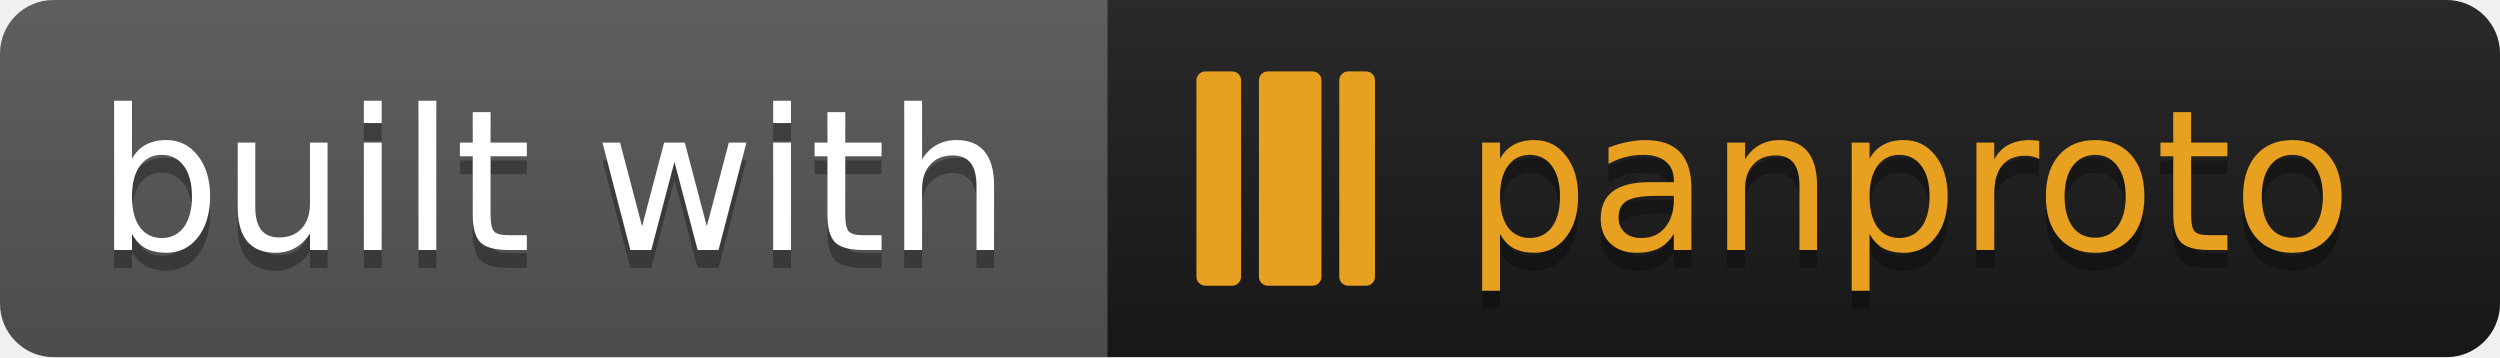
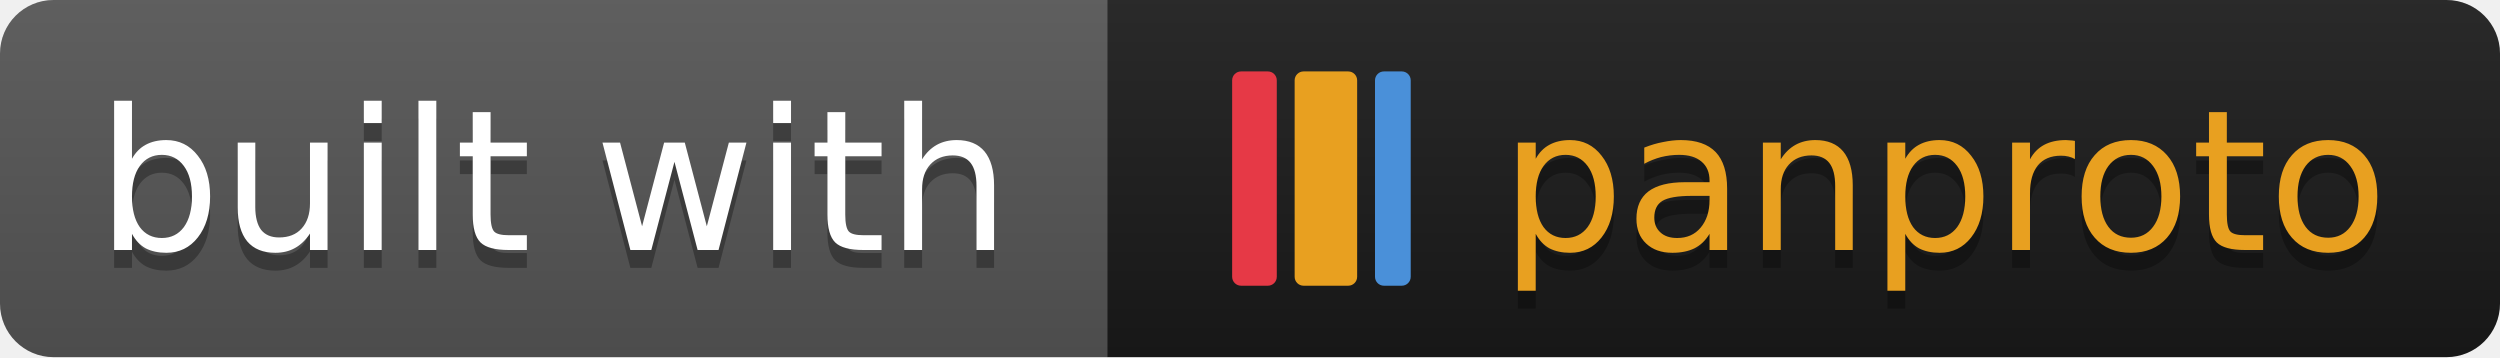
<svg xmlns="http://www.w3.org/2000/svg" width="140" height="20">
  <linearGradient id="s" x2="0" y2="100%">
    <stop offset="0" stop-color="#bbb" stop-opacity=".1" />
    <stop offset="1" stop-opacity=".1" />
  </linearGradient>
  <clipPath id="r">
    <rect width="140" height="20" rx="3" fill="#fff" />
  </clipPath>
  <g clip-path="url(#r)">
    <rect width="62" height="20" fill="#555" />
    <rect x="62" width="78" height="20" fill="#1a1a1a" />
    <rect width="140" height="20" fill="url(#s)" />
  </g>
-   <rect x="67" y="4" width="2.5" height="12" rx="0.5" fill="#e8a020" />
-   <rect x="70.5" y="4" width="3.5" height="12" rx="0.5" fill="#e8a020" />
-   <rect x="75" y="4" width="2" height="12" rx="0.5" fill="#e8a020" />
+   <rect x="69" y="4" width="2.5" height="12" rx="0.5" fill="#e63946" />
+   <rect x="72.5" y="4" width="3.5" height="12" rx="0.5" fill="#e8a020" />
+   <rect x="77" y="4" width="2" height="12" rx="0.5" fill="#4a90d9" />
  <g font-family="Verdana,Geneva,DejaVu Sans,sans-serif" font-size="11">
    <text x="31" y="15" fill="#010101" fill-opacity=".3" text-anchor="middle">built with</text>
    <text x="31" y="14" fill="#fff" text-anchor="middle">built with</text>
-     <text x="82" y="15" fill="#010101" fill-opacity=".3">panproto</text>
-     <text x="82" y="14" fill="#e8a020">panproto</text>
+     <text x="84" y="15" fill="#010101" fill-opacity=".3">panproto</text>
+     <text x="84" y="14" fill="#e8a020">panproto</text>
  </g>
</svg>
